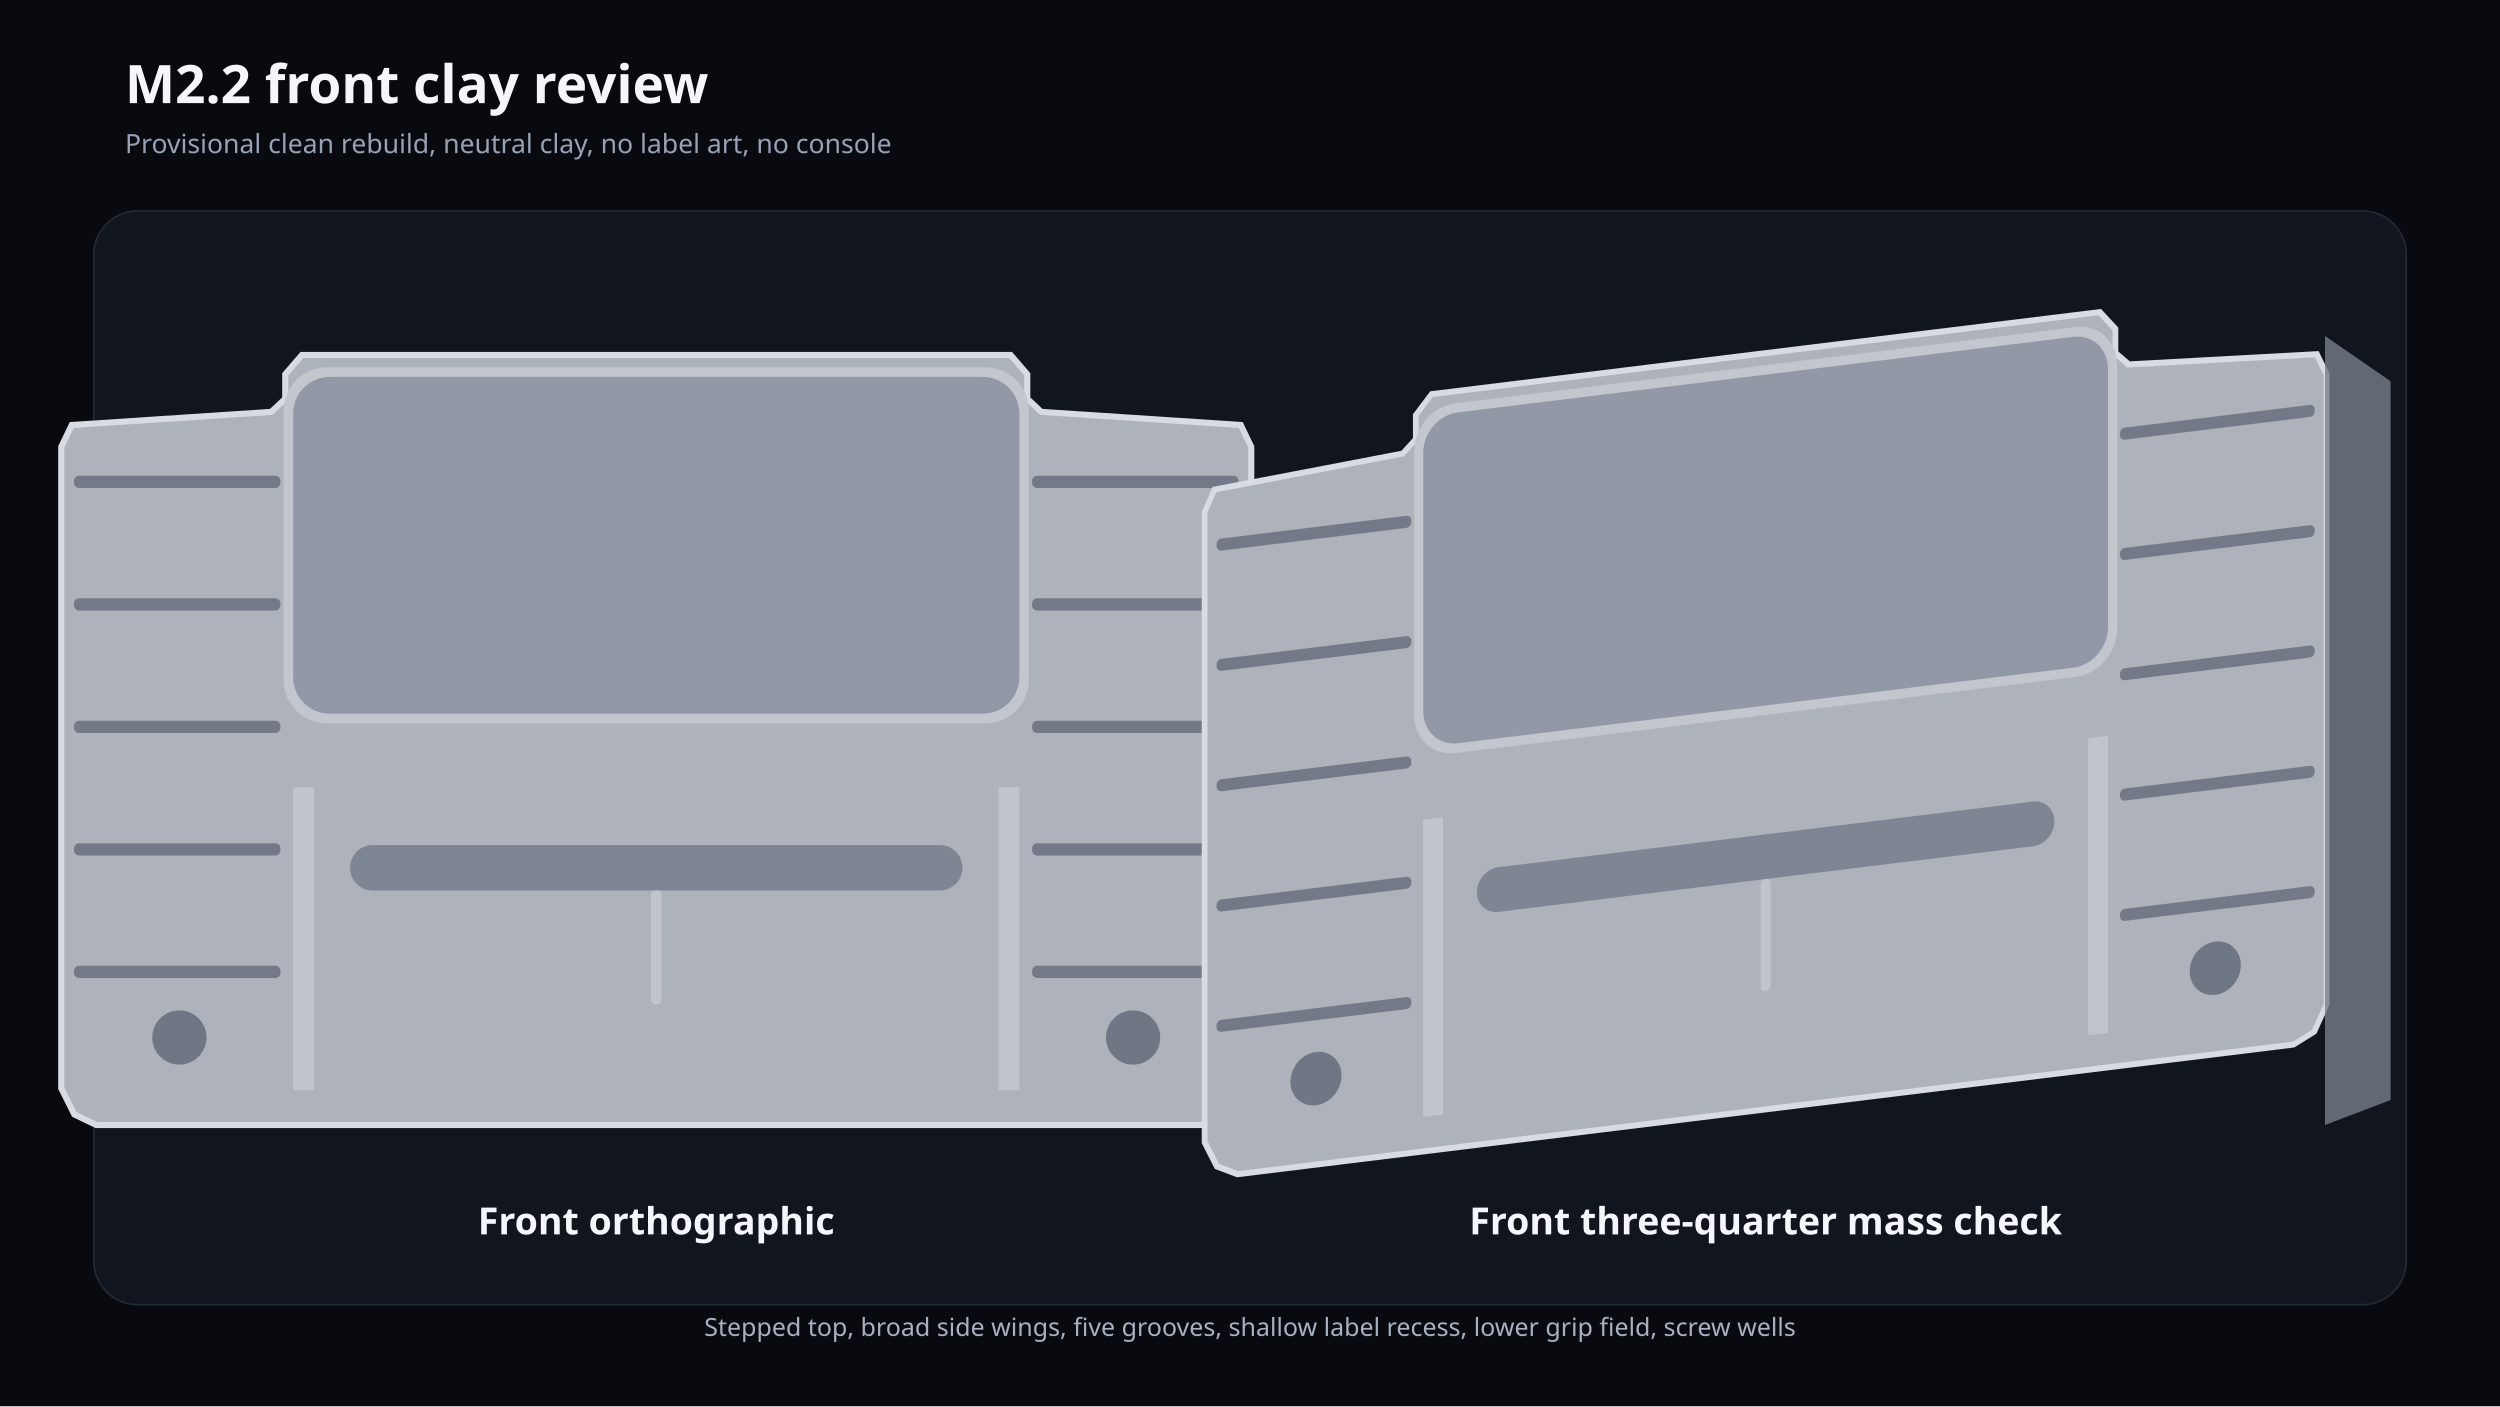
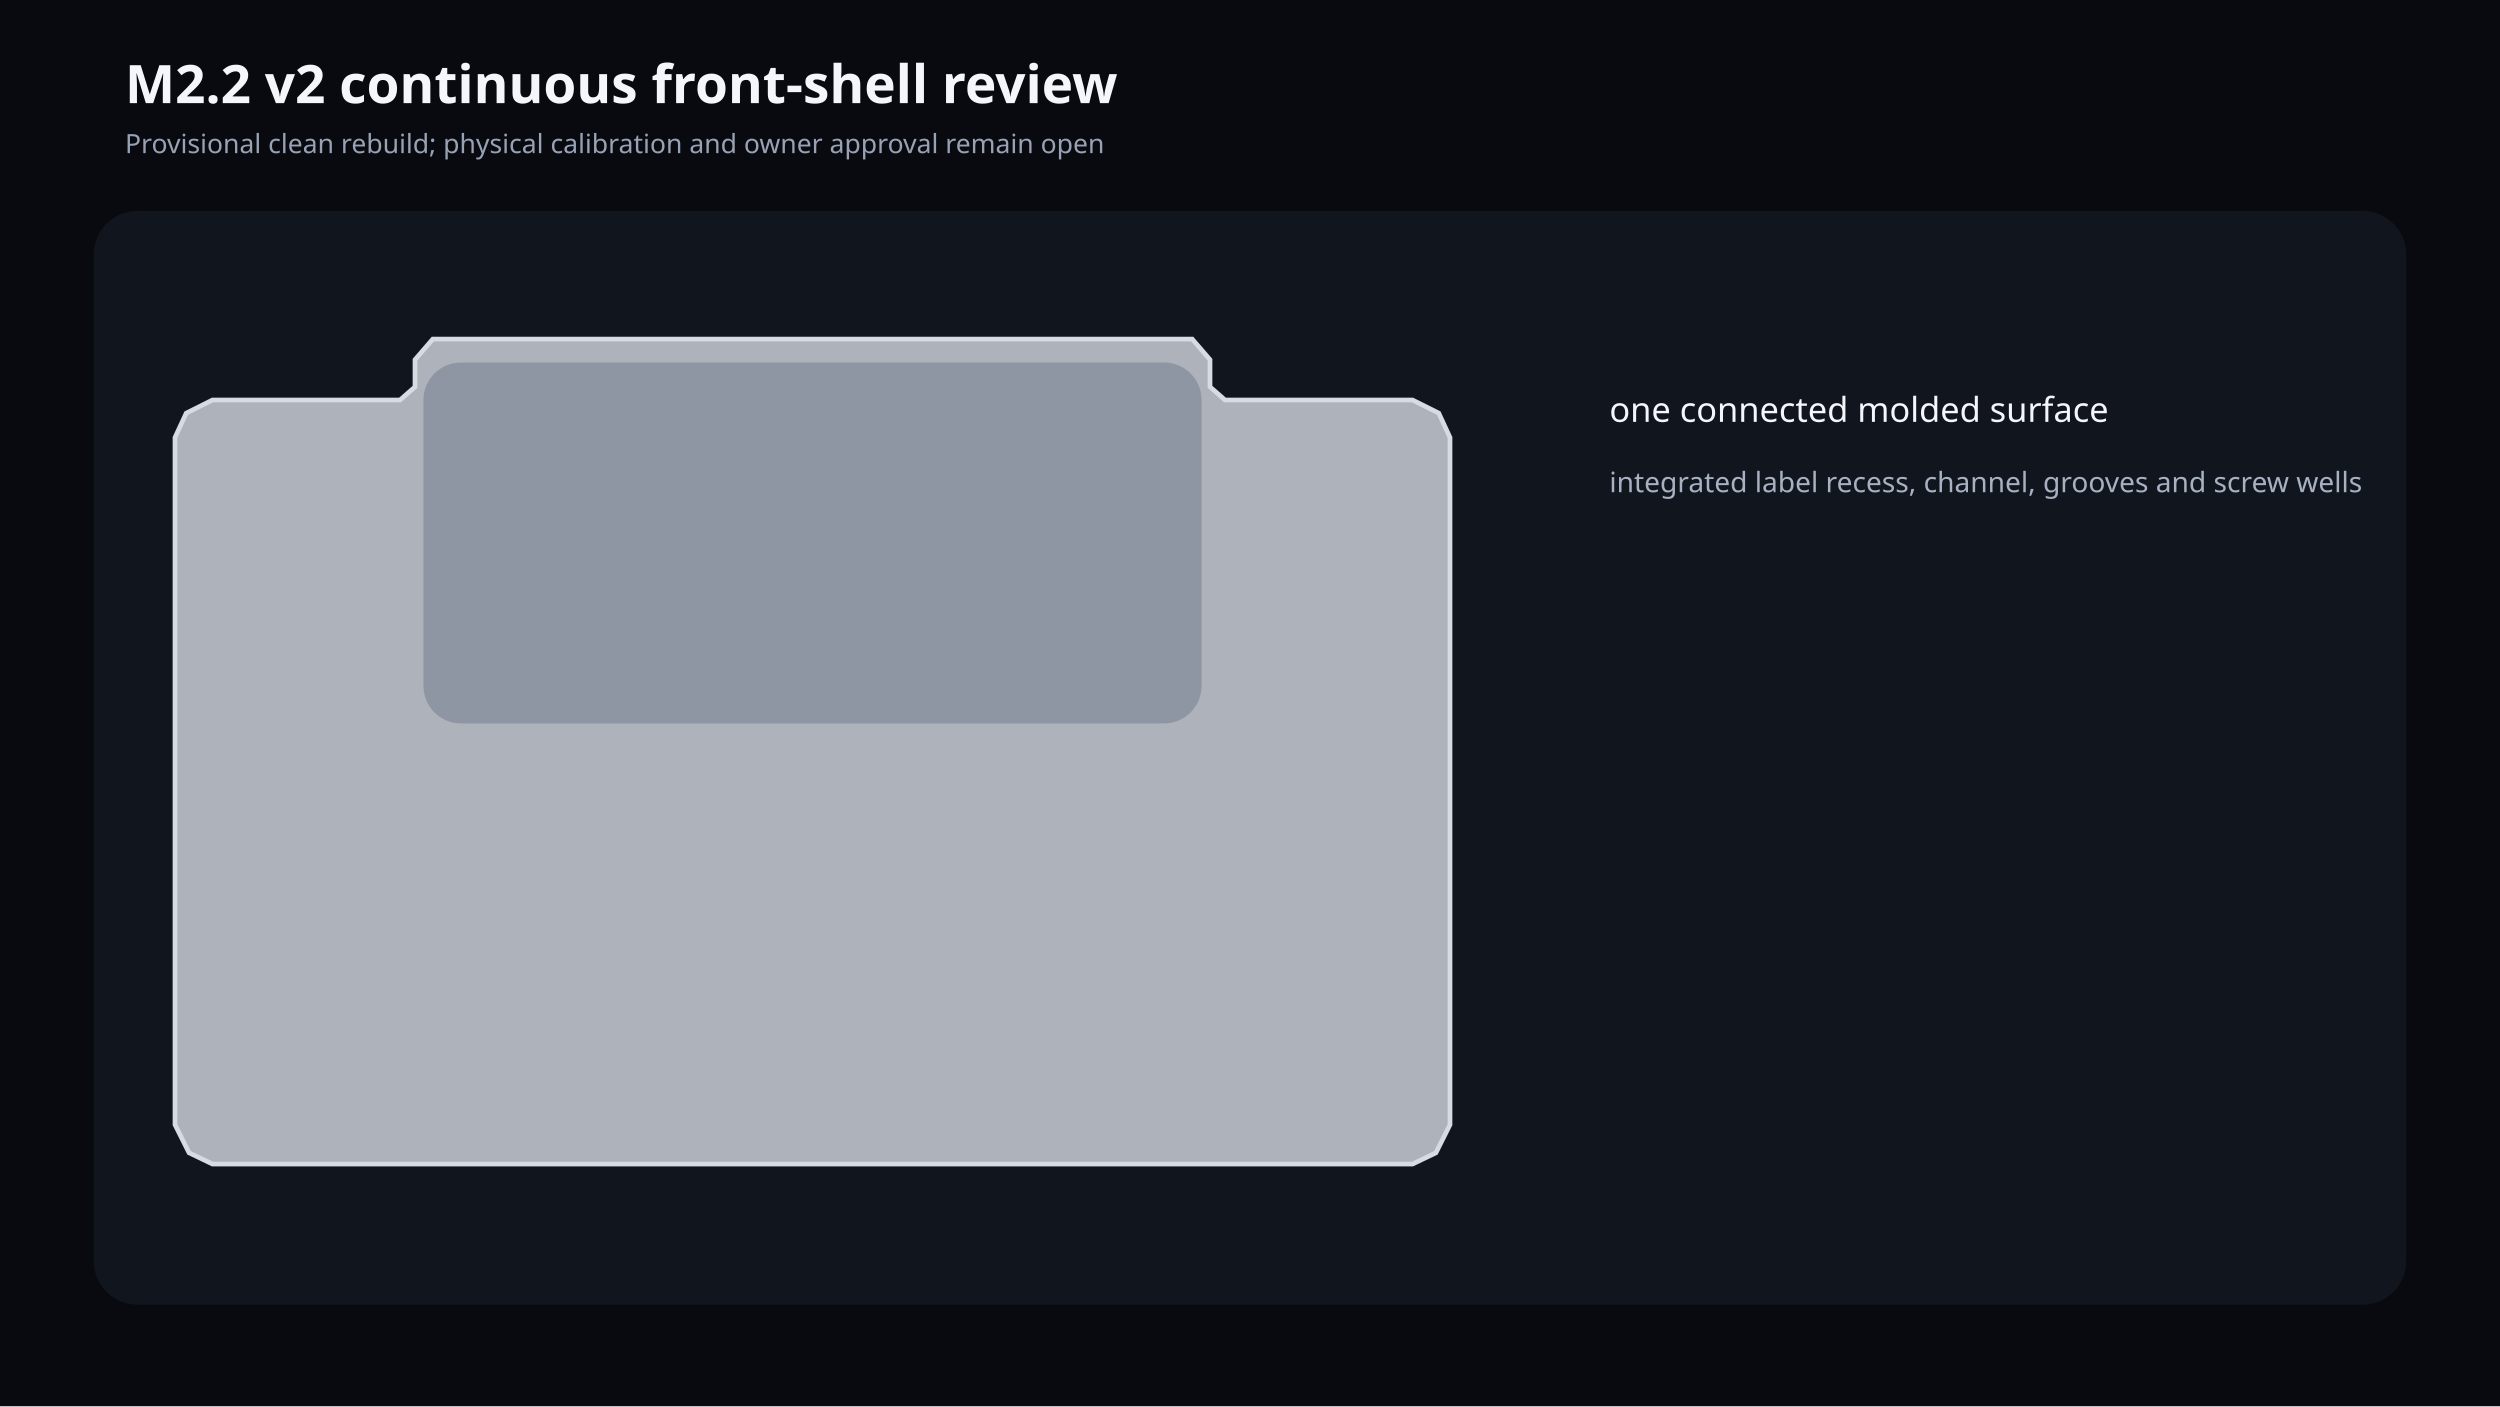
<svg xmlns="http://www.w3.org/2000/svg" width="1600" height="900" viewBox="0 0 1600 900">
  <rect width="100%" height="100%" fill="#080a0f" />
-   <text x="80" y="66" fill="#f4f6fb" font-family="system-ui" font-size="34" font-weight="700">M2.2 front clay review</text>
-   <text x="80" y="98" fill="#98a2b5" font-family="system-ui" font-size="17">Provisional clean rebuild, neutral clay, no label art, no console</text>
-   <rect x="60" y="135" width="1480" height="700" rx="28" fill="#11151e" stroke="#242b38" />
-   <g id="front-clay" transform="translate(420 720) scale(5.6 -5.6)">
-     <path d="M -64 0 L 64 0 L 66.5 1.2 L 68 4.2 L 68 77.5 L 66.8 80 L 44 81.5 L 42.4 83 L 42.4 85.8 L 40.5 88 L -40.5 88 L -42.4 85.8 L -42.4 83 L -44 81.5 L -66.8 80 L -68 77.5 L -68 4.2 L -66.5 1.2 Z" fill="#aeb2bb" stroke="#d8dbe2" stroke-width=".7" />
-     <rect x="-42.6" y="45.9" width="85.2" height="40.7" rx="5" fill="#c3c6cd" />
-     <rect x="-41.5" y="47" width="83" height="38.5" rx="4.2" fill="#9298a5" />
-     <path d="M -41.5 41 H 41.5 V 38.6 H 39.1 V 4 H 41.5 V 41 Z M -41.5 38.6 H -39.1 V 4 H -41.5 Z" fill="#c1c4cb" />
-     <rect x="-35" y="26.8" width="70" height="5.2" rx="2.6" fill="#7f8693" />
-     <rect x="-.6" y="13.8" width="1.2" height="13" rx=".5" fill="#c1c4cb" />
-     <rect x="-66.55" y="16.80" width="23.6" height="1.4" rx=".6" fill="#737987" />
-     <rect x="42.95" y="16.80" width="23.6" height="1.4" rx=".6" fill="#737987" />
-     <rect x="-66.55" y="30.80" width="23.6" height="1.4" rx=".6" fill="#737987" />
-     <rect x="42.95" y="30.80" width="23.6" height="1.4" rx=".6" fill="#737987" />
-     <rect x="-66.55" y="44.80" width="23.6" height="1.4" rx=".6" fill="#737987" />
-     <rect x="42.95" y="44.80" width="23.6" height="1.4" rx=".6" fill="#737987" />
-     <rect x="-66.55" y="58.80" width="23.6" height="1.4" rx=".6" fill="#737987" />
-     <rect x="42.95" y="58.80" width="23.6" height="1.4" rx=".6" fill="#737987" />
-     <rect x="-66.55" y="72.80" width="23.6" height="1.4" rx=".6" fill="#737987" />
-     <rect x="42.95" y="72.80" width="23.6" height="1.4" rx=".6" fill="#737987" />
-     <circle cx="-54.5" cy="10" r="3.1" fill="#707784" />
-     <circle cx="54.5" cy="10" r="3.1" fill="#707784" />
-   </g>
-   <text x="420" y="790" text-anchor="middle" fill="#f4f6fb" font-family="system-ui" font-size="24" font-weight="650">Front orthographic</text>
-   <g transform="translate(1130 710) skewY(-7) scale(.96 1)">
-     <g id="three-quarter-clay" transform="translate(0 0) scale(5.5 -5.5)">
-       <path d="M -64 0 L 64 0 L 66.5 1.2 L 68 4.2 L 68 77.5 L 66.8 80 L 44 81.5 L 42.4 83 L 42.4 85.8 L 40.5 88 L -40.5 88 L -42.4 85.8 L -42.4 83 L -44 81.5 L -66.8 80 L -68 77.5 L -68 4.2 L -66.5 1.2 Z" fill="#aeb2bb" stroke="#d8dbe2" stroke-width=".7" />
-       <rect x="-42.6" y="45.9" width="85.2" height="40.7" rx="5" fill="#c3c6cd" />
-       <rect x="-41.5" y="47" width="83" height="38.5" rx="4.2" fill="#9298a5" />
-       <path d="M -41.5 41 H 41.5 V 38.6 H 39.1 V 4 H 41.5 V 41 Z M -41.5 38.6 H -39.1 V 4 H -41.5 Z" fill="#c1c4cb" />
-       <rect x="-35" y="26.8" width="70" height="5.2" rx="2.6" fill="#7f8693" />
-       <rect x="-.6" y="13.8" width="1.2" height="13" rx=".5" fill="#c1c4cb" />
-       <rect x="-66.55" y="16.80" width="23.6" height="1.4" rx=".6" fill="#737987" />
-       <rect x="42.95" y="16.80" width="23.6" height="1.4" rx=".6" fill="#737987" />
-       <rect x="-66.55" y="30.80" width="23.6" height="1.4" rx=".6" fill="#737987" />
-       <rect x="42.95" y="30.80" width="23.6" height="1.4" rx=".6" fill="#737987" />
-       <rect x="-66.55" y="44.80" width="23.6" height="1.4" rx=".6" fill="#737987" />
-       <rect x="42.95" y="44.80" width="23.6" height="1.4" rx=".6" fill="#737987" />
-       <rect x="-66.55" y="58.80" width="23.6" height="1.4" rx=".6" fill="#737987" />
-       <rect x="42.95" y="58.80" width="23.6" height="1.4" rx=".6" fill="#737987" />
-       <rect x="-66.55" y="72.80" width="23.6" height="1.4" rx=".6" fill="#737987" />
-       <rect x="42.95" y="72.80" width="23.6" height="1.4" rx=".6" fill="#737987" />
-       <circle cx="-54.5" cy="10" r="3.1" fill="#707784" />
-       <circle cx="54.5" cy="10" r="3.1" fill="#707784" />
-     </g>
-   </g>
-   <path d="M 1488 215 L 1530 244 L 1530 704 L 1488 720 Z" fill="#777e8b" opacity=".8" />
-   <text x="1130" y="790" text-anchor="middle" fill="#f4f6fb" font-family="system-ui" font-size="24" font-weight="650">Front three-quarter mass check</text>
-   <text x="800" y="855" text-anchor="middle" fill="#a8b1c2" font-family="system-ui" font-size="16">Stepped top, broad side wings, five grooves, shallow label recess, lower grip field, screw wells</text>
+   <text x="80" y="66" fill="#f4f6fb" font-family="system-ui" font-size="34" font-weight="700">M2.2 v2 continuous front-shell review</text>
+   <text x="80" y="98" fill="#98a2b5" font-family="system-ui" font-size="17">Provisional clean rebuild; physical calibration and owner approval remain open</text>
+   <rect x="60" y="135" width="1480" height="700" rx="28" fill="#11151e" />
+   <path d="M 136.00 745.00 L 904.00 745.00 L 919.00 737.80 L 928.00 719.80 L 928.00 280.00 L 920.80 264.40 L 904.00 256.00 L 784.00 256.00 L 774.40 247.60 L 774.40 230.20 L 763.00 217.00 L 277.00 217.00 L 265.60 230.20 L 265.60 247.60 L 256.00 256.00 L 136.00 256.00 L 119.20 264.40 L 112.00 280.00 L 112.00 719.80 L 121.00 737.80 Z" fill="#aeb2bb" stroke="#d8dbe2" stroke-width="3" />
+   <rect x="271" y="232" width="498" height="231" rx="24" fill="#8f96a3" />
+   <text x="1030" y="270" fill="#f4f6fb" font-family="system-ui" font-size="22">one connected molded surface</text>
+   <text x="1030" y="315" fill="#a8b1c2" font-family="system-ui" font-size="18">integrated label recess, channel, grooves and screw wells</text>
</svg>
